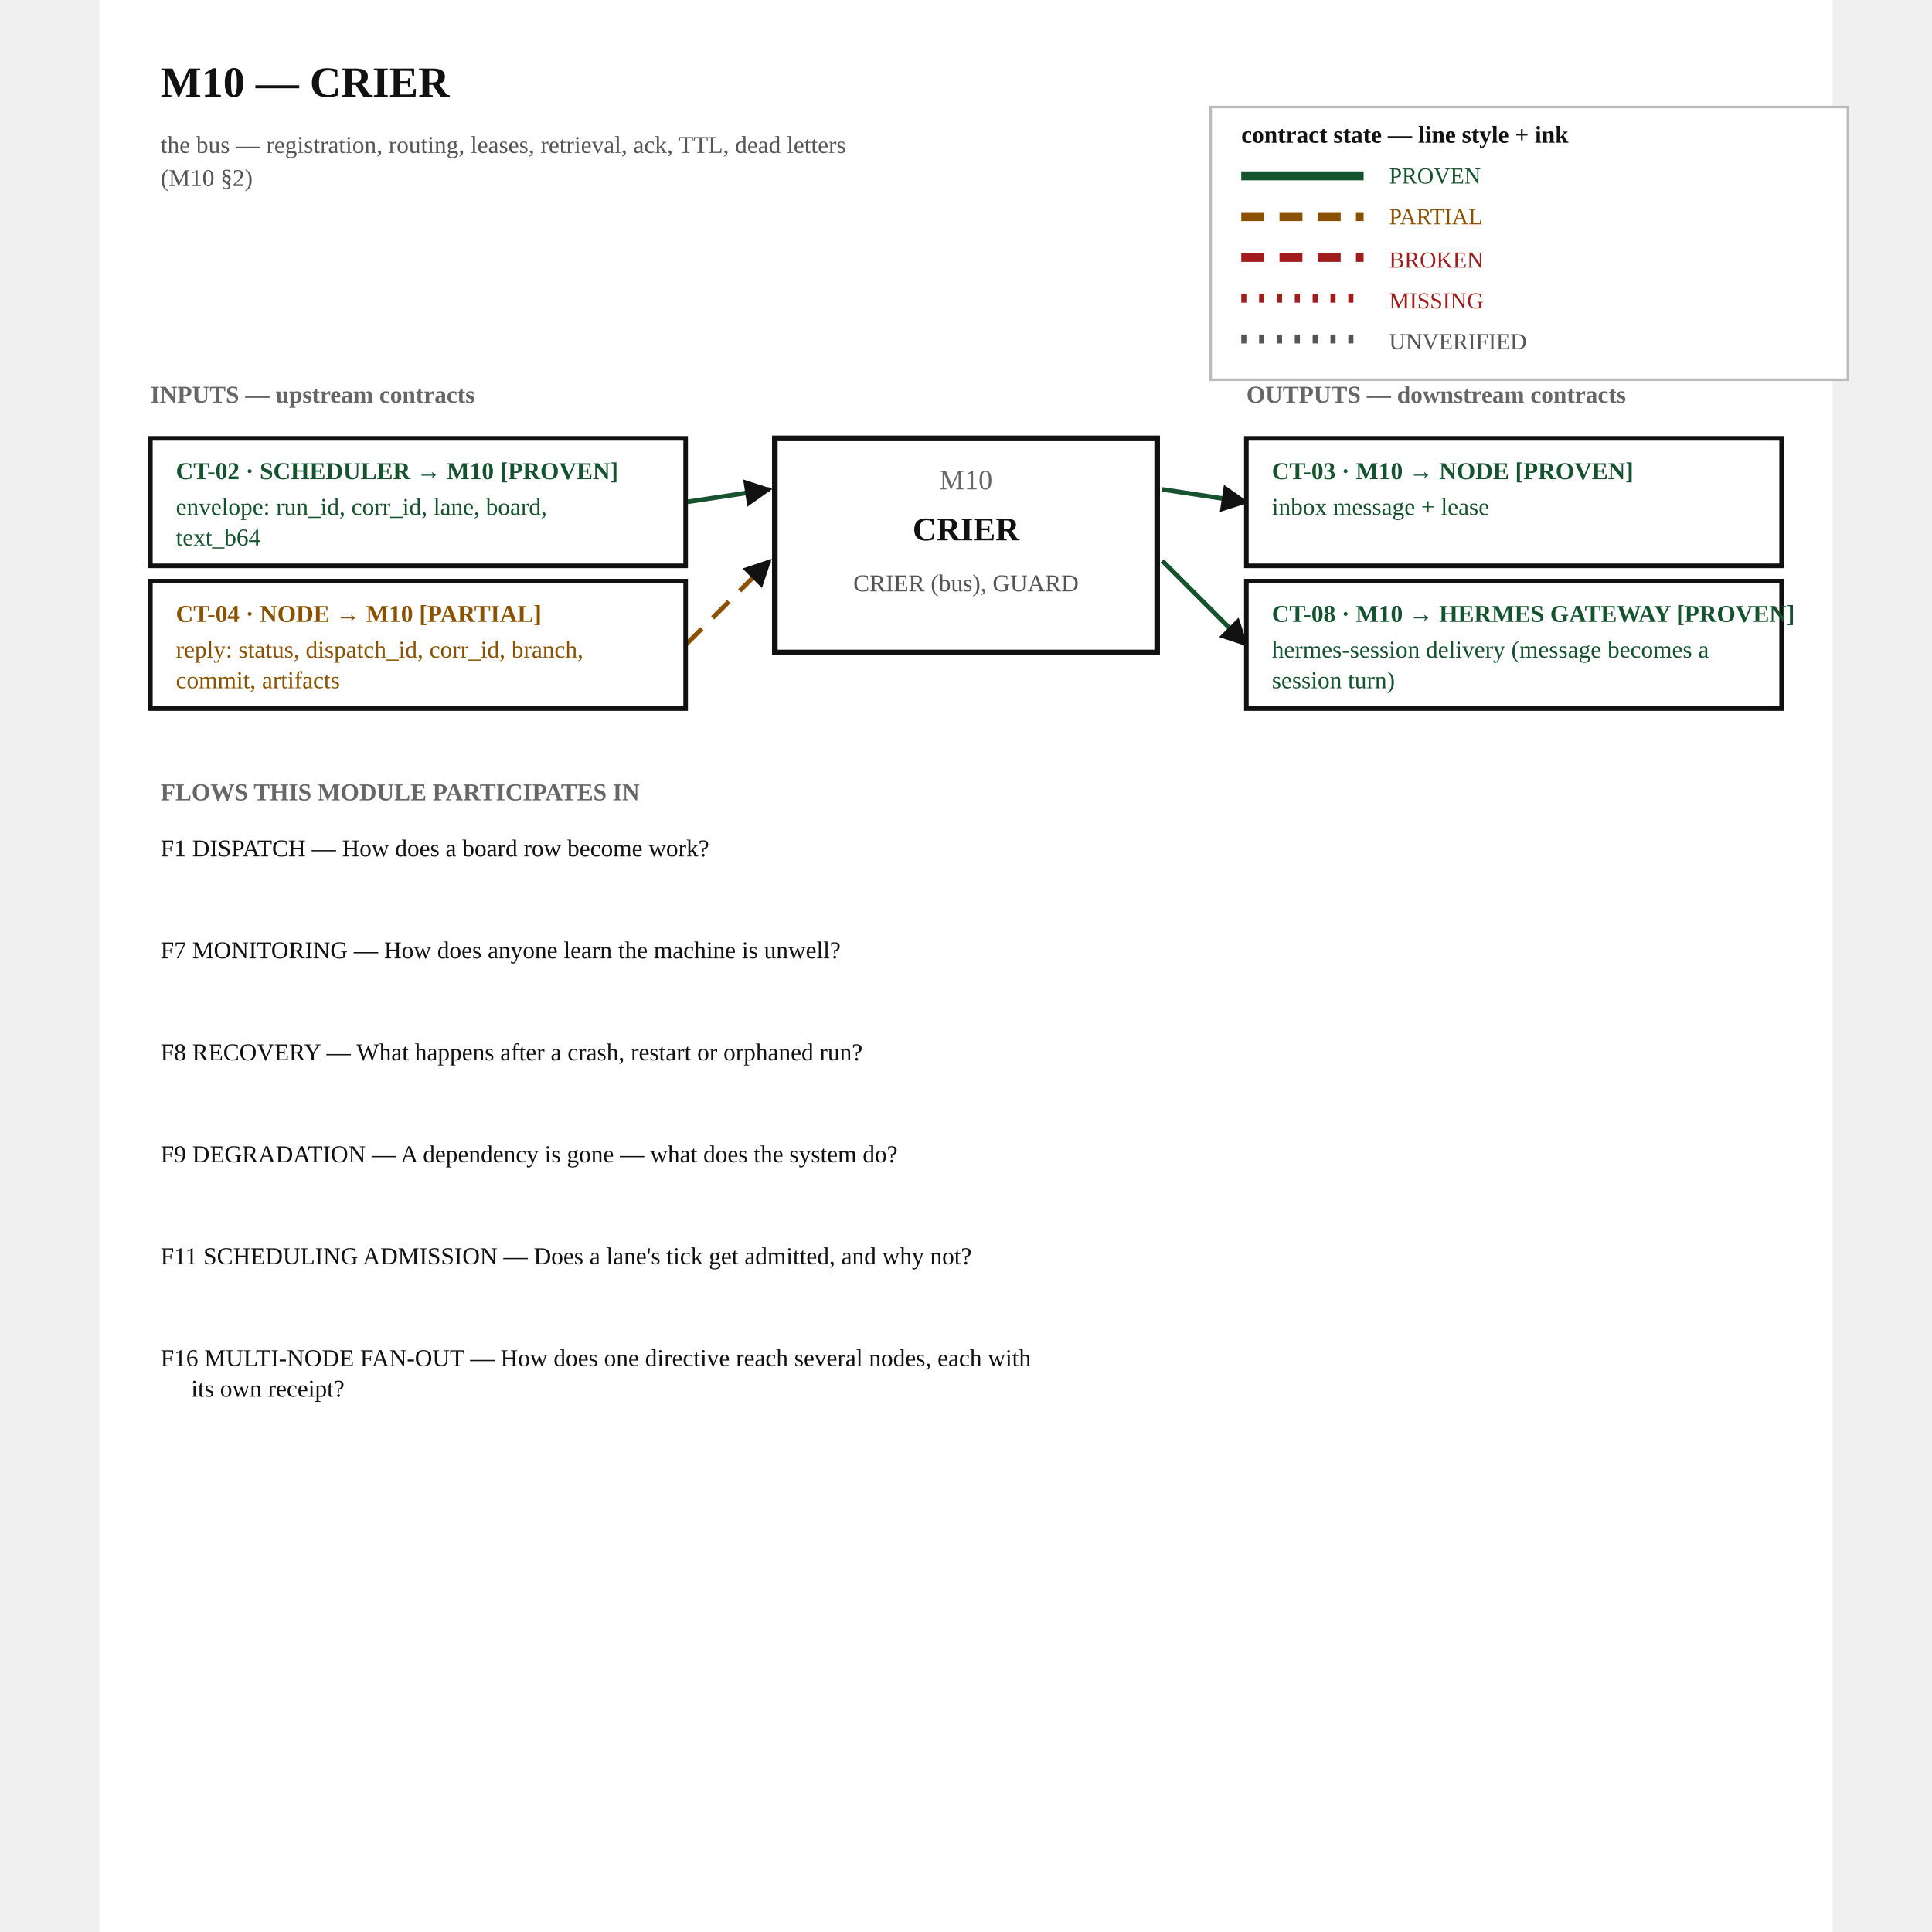
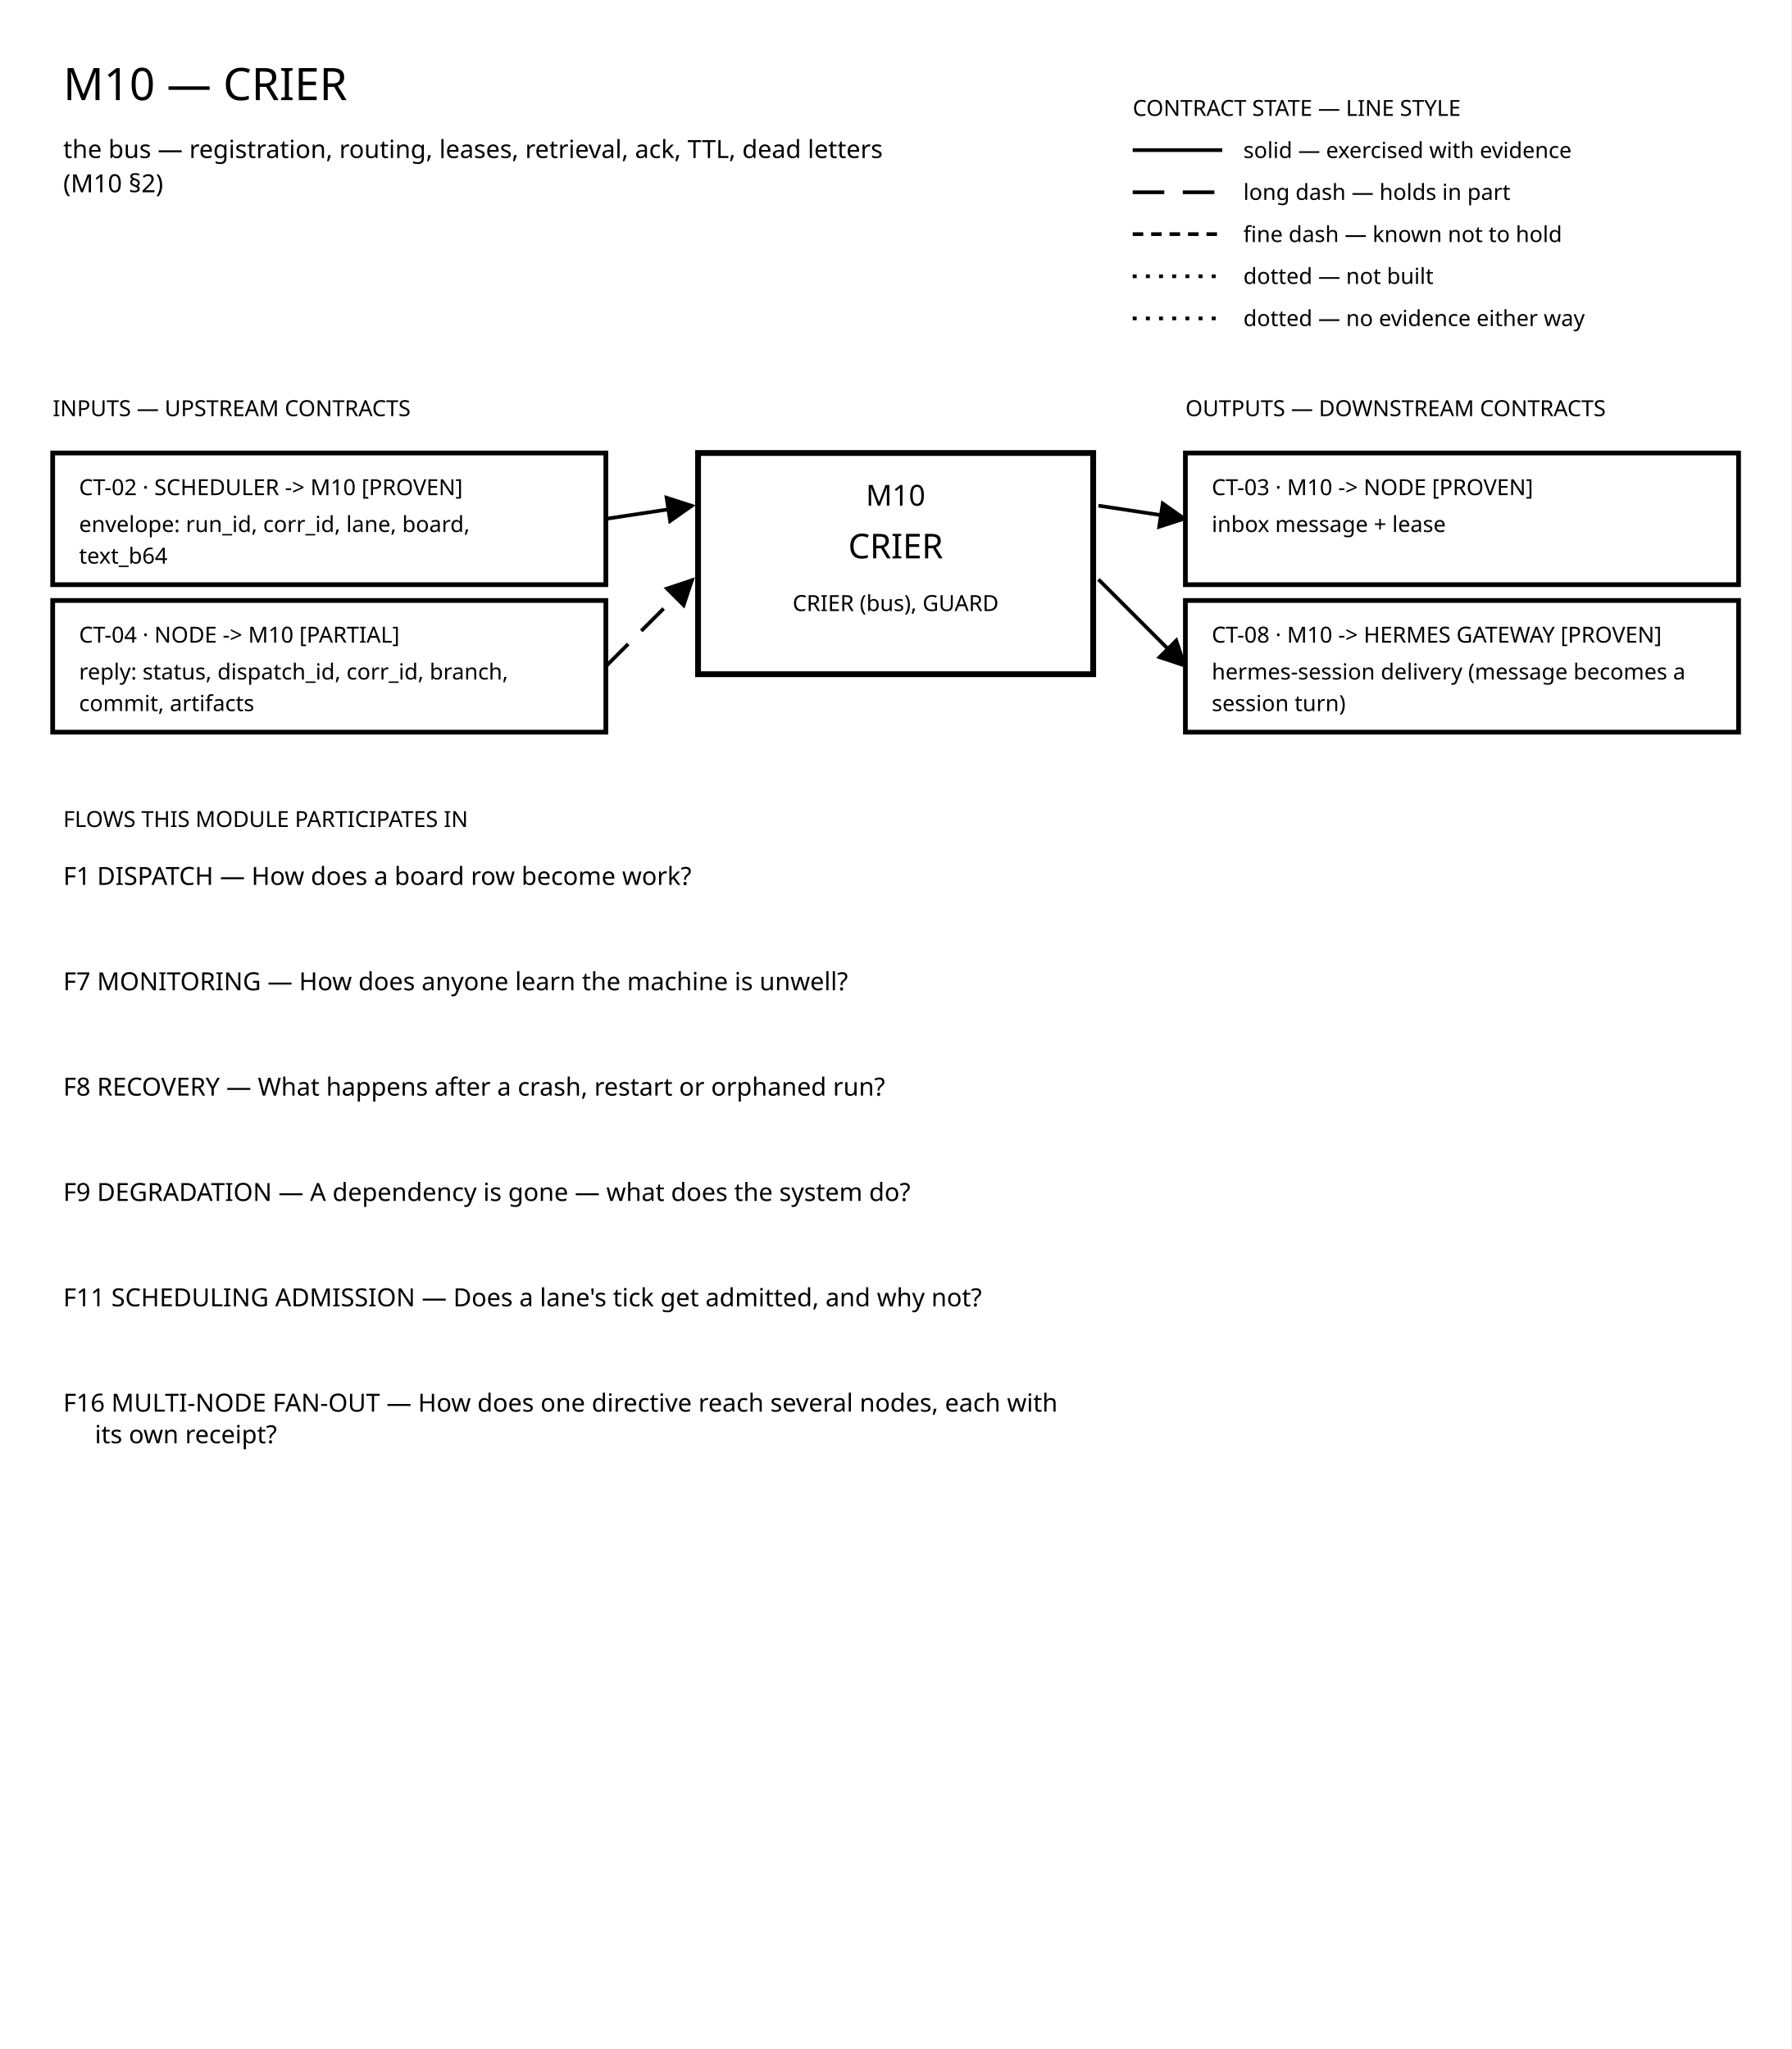
- <svg xmlns="http://www.w3.org/2000/svg" width="189.5mm" height="189.5mm" viewBox="0 0 680 758.0" preserveAspectRatio="xMidYMid meet">
-   <rect width="680" height="758.0" fill="#ffffff" />
+ <svg xmlns="http://www.w3.org/2000/svg" width="170.0mm" height="194.5mm" viewBox="0 0 680 778.0" preserveAspectRatio="xMidYMid meet">
+   <rect width="680" height="778.0" fill="#ffffff" />
  <defs>
-     <marker id="ar" viewBox="0 0 10 10" refX="9" refY="5" markerWidth="6" markerHeight="6" orient="auto">
-       <path d="M0,0 L10,5 L0,10 z" fill="#111111" />
+     <marker id="ar" viewBox="0 0 10 10" refX="9" refY="5" markerWidth="8" markerHeight="8" orient="auto">
+       <path d="M0,0 L10,5 L0,10 z" fill="#000000" />
    </marker>
  </defs>
-   <text x="24.0" y="38.0" font-size="17.00" font-weight="700" fill="#111111" text-anchor="start">M10 — CRIER</text>
-   <text x="24.0" y="60.0" font-size="9.50" font-weight="400" fill="#555555" text-anchor="start">the bus — registration, routing, leases, retrieval, ack, TTL, dead letters</text>
-   <text x="24.0" y="73.0" font-size="9.50" font-weight="400" fill="#555555" text-anchor="start">(M10 §2)</text>
-   <rect x="265.0" y="172.0" width="150.0" height="84.0" fill="#ffffff" stroke="#111111" stroke-width="2.2" />
-   <text x="340.0" y="192.0" font-size="11.00" font-weight="400" fill="#666666" text-anchor="middle">M10</text>
-   <text x="340.0" y="212.0" font-size="13.00" font-weight="700" fill="#111111" text-anchor="middle">CRIER</text>
-   <text x="340.0" y="232.0" font-size="9.50" font-weight="400" fill="#555555" text-anchor="middle">CRIER (bus), GUARD</text>
-   <text x="20.0" y="158.0" font-size="9.50" font-weight="700" fill="#666666" text-anchor="start">INPUTS — upstream contracts</text>
-   <line x1="230.0" y1="197.0" x2="263.0" y2="192.0" stroke="#14532d" stroke-width="1.8" marker-end="url(#ar)" />
-   <rect x="20.0" y="172.0" width="210.0" height="50.0" fill="#ffffff" stroke="#111111" stroke-width="1.8" />
-   <text x="30.0" y="188.0" font-size="9.50" font-weight="700" fill="#14532d" text-anchor="start">CT-02 · SCHEDULER → M10  [PROVEN]</text>
-   <text x="30.0" y="202.0" font-size="9.50" font-weight="400" fill="#14532d" text-anchor="start">envelope: run_id, corr_id, lane, board,</text>
-   <text x="30.0" y="214.0" font-size="9.50" font-weight="400" fill="#14532d" text-anchor="start">text_b64</text>
-   <line x1="230.0" y1="253.0" x2="263.0" y2="220.0" stroke="#8a5200" stroke-width="1.8" stroke-dasharray="9 6" marker-end="url(#ar)" />
-   <rect x="20.0" y="228.0" width="210.0" height="50.0" fill="#ffffff" stroke="#111111" stroke-width="1.8" />
-   <text x="30.0" y="244.0" font-size="9.50" font-weight="700" fill="#8a5200" text-anchor="start">CT-04 · NODE → M10  [PARTIAL]</text>
-   <text x="30.0" y="258.0" font-size="9.50" font-weight="400" fill="#8a5200" text-anchor="start">reply: status, dispatch_id, corr_id, branch,</text>
-   <text x="30.0" y="270.0" font-size="9.50" font-weight="400" fill="#8a5200" text-anchor="start">commit, artifacts</text>
-   <text x="450.0" y="158.0" font-size="9.50" font-weight="700" fill="#666666" text-anchor="start">OUTPUTS — downstream contracts</text>
-   <line x1="417.0" y1="192.0" x2="450.0" y2="197.0" stroke="#14532d" stroke-width="1.8" marker-end="url(#ar)" />
-   <rect x="450.0" y="172.0" width="210.0" height="50.0" fill="#ffffff" stroke="#111111" stroke-width="1.8" />
-   <text x="460.0" y="188.0" font-size="9.50" font-weight="700" fill="#14532d" text-anchor="start">CT-03 · M10 → NODE  [PROVEN]</text>
-   <text x="460.0" y="202.0" font-size="9.50" font-weight="400" fill="#14532d" text-anchor="start">inbox message + lease</text>
-   <line x1="417.0" y1="220.0" x2="450.0" y2="253.0" stroke="#14532d" stroke-width="1.8" marker-end="url(#ar)" />
-   <rect x="450.0" y="228.0" width="210.0" height="50.0" fill="#ffffff" stroke="#111111" stroke-width="1.8" />
-   <text x="460.0" y="244.0" font-size="9.50" font-weight="700" fill="#14532d" text-anchor="start">CT-08 · M10 → HERMES GATEWAY  [PROVEN]</text>
-   <text x="460.0" y="258.0" font-size="9.50" font-weight="400" fill="#14532d" text-anchor="start">hermes-session delivery (message becomes a</text>
-   <text x="460.0" y="270.0" font-size="9.50" font-weight="400" fill="#14532d" text-anchor="start">session turn)</text>
-   <text x="24.0" y="314.0" font-size="9.50" font-weight="700" fill="#666666" text-anchor="start">FLOWS THIS MODULE PARTICIPATES IN</text>
-   <text x="24.0" y="336.0" font-size="9.50" font-weight="400" fill="#111111" text-anchor="start">F1 DISPATCH — How does a board row become work?</text>
-   <text x="24.0" y="376.0" font-size="9.50" font-weight="400" fill="#111111" text-anchor="start">F7 MONITORING — How does anyone learn the machine is unwell?</text>
-   <text x="24.0" y="416.0" font-size="9.50" font-weight="400" fill="#111111" text-anchor="start">F8 RECOVERY — What happens after a crash, restart or orphaned run?</text>
-   <text x="24.0" y="456.0" font-size="9.50" font-weight="400" fill="#111111" text-anchor="start">F9 DEGRADATION — A dependency is gone — what does the system do?</text>
-   <text x="24.0" y="496.0" font-size="9.50" font-weight="400" fill="#111111" text-anchor="start">F11 SCHEDULING ADMISSION — Does a lane's tick get admitted, and why not?</text>
-   <text x="24.0" y="536.0" font-size="9.50" font-weight="400" fill="#111111" text-anchor="start">F16 MULTI-NODE FAN-OUT — How does one directive reach several nodes, each with</text>
-   <text x="36.0" y="548.0" font-size="9.50" font-weight="400" fill="#111111" text-anchor="start">its own receipt?</text>
-   <g id="legend">
-     <rect x="436" y="42" width="250" height="107" fill="#ffffff" stroke="#bbbbbb" stroke-width="1" />
-     <text x="448" y="56" font-size="9.5" font-weight="700" fill="#111111">contract state — line style + ink</text>
-     <line x1="448" y1="69" x2="496" y2="69" stroke="#14532d" stroke-width="3.5" />
-     <text x="506" y="72" font-size="9" fill="#14532d">PROVEN</text>
-     <line x1="448" y1="85" x2="496" y2="85" stroke="#8a5200" stroke-width="3.5" stroke-dasharray="9 6" />
-     <text x="506" y="88" font-size="9" fill="#8a5200">PARTIAL</text>
-     <line x1="448" y1="101" x2="496" y2="101" stroke="#a11d1d" stroke-width="3.5" stroke-dasharray="9 6" />
-     <text x="506" y="105" font-size="9" fill="#a11d1d">BROKEN</text>
-     <line x1="448" y1="117" x2="496" y2="117" stroke="#a11d1d" stroke-width="3.5" stroke-dasharray="2 5" />
-     <text x="506" y="121" font-size="9" fill="#a11d1d">MISSING</text>
-     <line x1="448" y1="133" x2="496" y2="133" stroke="#555555" stroke-width="3.5" stroke-dasharray="2 5" />
-     <text x="506" y="137" font-size="9" fill="#555555">UNVERIFIED</text>
+   <g font-family="Routed Gothic Narrow, Routed Gothic, sans-serif">
+     <text x="24.0" y="38.0" font-size="17.00" fill="#000000" text-anchor="start">M10 — CRIER</text>
+     <text x="24.0" y="60.0" font-size="9.50" fill="#000000" text-anchor="start">the bus — registration, routing, leases, retrieval, ack, TTL, dead letters</text>
+     <text x="24.0" y="73.0" font-size="9.50" fill="#000000" text-anchor="start">(M10 §2)</text>
+     <rect x="265.0" y="172.0" width="150.0" height="84.0" fill="#ffffff" stroke="#000000" stroke-width="2.2" />
+     <text x="340.0" y="192.0" font-size="11.00" fill="#000000" text-anchor="middle">M10</text>
+     <text x="340.0" y="212.0" font-size="13.00" fill="#000000" text-anchor="middle">CRIER</text>
+     <text x="340.0" y="232.0" font-size="8.40" fill="#000000" text-anchor="middle">CRIER (bus), GUARD</text>
+     <text x="20.0" y="158.0" font-size="8.40" fill="#000000" text-anchor="start">INPUTS — UPSTREAM CONTRACTS</text>
+     <polyline points="230.0,197.0 263.0,192.0" fill="none" stroke="#000000" stroke-width="1.4" marker-end="url(#ar)" />
+     <rect x="20.0" y="172.0" width="210.0" height="50.0" fill="#ffffff" stroke="#000000" stroke-width="1.8" />
+     <text x="30.0" y="188.0" font-size="8.40" fill="#000000" text-anchor="start">CT-02 · SCHEDULER -&gt; M10  [PROVEN]</text>
+     <text x="30.0" y="202.0" font-size="8.40" fill="#000000" text-anchor="start">envelope: run_id, corr_id, lane, board,</text>
+     <text x="30.0" y="214.0" font-size="8.40" fill="#000000" text-anchor="start">text_b64</text>
+     <polyline points="230.0,253.0 263.0,220.0" fill="none" stroke="#000000" stroke-width="1.4" stroke-dasharray="12 7" marker-end="url(#ar)" />
+     <rect x="20.0" y="228.0" width="210.0" height="50.0" fill="#ffffff" stroke="#000000" stroke-width="1.8" />
+     <text x="30.0" y="244.0" font-size="8.40" fill="#000000" text-anchor="start">CT-04 · NODE -&gt; M10  [PARTIAL]</text>
+     <text x="30.0" y="258.0" font-size="8.40" fill="#000000" text-anchor="start">reply: status, dispatch_id, corr_id, branch,</text>
+     <text x="30.0" y="270.0" font-size="8.40" fill="#000000" text-anchor="start">commit, artifacts</text>
+     <text x="450.0" y="158.0" font-size="8.40" fill="#000000" text-anchor="start">OUTPUTS — DOWNSTREAM CONTRACTS</text>
+     <polyline points="417.0,192.0 450.0,197.0" fill="none" stroke="#000000" stroke-width="1.4" marker-end="url(#ar)" />
+     <rect x="450.0" y="172.0" width="210.0" height="50.0" fill="#ffffff" stroke="#000000" stroke-width="1.8" />
+     <text x="460.0" y="188.0" font-size="8.40" fill="#000000" text-anchor="start">CT-03 · M10 -&gt; NODE  [PROVEN]</text>
+     <text x="460.0" y="202.0" font-size="8.40" fill="#000000" text-anchor="start">inbox message + lease</text>
+     <polyline points="417.0,220.0 450.0,253.0" fill="none" stroke="#000000" stroke-width="1.4" marker-end="url(#ar)" />
+     <rect x="450.0" y="228.0" width="210.0" height="50.0" fill="#ffffff" stroke="#000000" stroke-width="1.8" />
+     <text x="460.0" y="244.0" font-size="8.40" fill="#000000" text-anchor="start">CT-08 · M10 -&gt; HERMES GATEWAY  [PROVEN]</text>
+     <text x="460.0" y="258.0" font-size="8.40" fill="#000000" text-anchor="start">hermes-session delivery (message becomes a</text>
+     <text x="460.0" y="270.0" font-size="8.40" fill="#000000" text-anchor="start">session turn)</text>
+     <text x="24.0" y="314.0" font-size="8.40" fill="#000000" text-anchor="start">FLOWS THIS MODULE PARTICIPATES IN</text>
+     <text x="24.0" y="336.0" font-size="9.50" fill="#000000" text-anchor="start">F1 DISPATCH — How does a board row become work?</text>
+     <text x="24.0" y="376.0" font-size="9.50" fill="#000000" text-anchor="start">F7 MONITORING — How does anyone learn the machine is unwell?</text>
+     <text x="24.0" y="416.0" font-size="9.50" fill="#000000" text-anchor="start">F8 RECOVERY — What happens after a crash, restart or orphaned run?</text>
+     <text x="24.0" y="456.0" font-size="9.50" fill="#000000" text-anchor="start">F9 DEGRADATION — A dependency is gone — what does the system do?</text>
+     <text x="24.0" y="496.0" font-size="9.50" fill="#000000" text-anchor="start">F11 SCHEDULING ADMISSION — Does a lane's tick get admitted, and why not?</text>
+     <text x="24.0" y="536.0" font-size="9.50" fill="#000000" text-anchor="start">F16 MULTI-NODE FAN-OUT — How does one directive reach several nodes, each with</text>
+     <text x="36.0" y="548.0" font-size="9.50" fill="#000000" text-anchor="start">its own receipt?</text>
+     <text x="430.0" y="44.0" font-size="8.40" fill="#000000" text-anchor="start">CONTRACT STATE — LINE STYLE</text>
+     <polyline points="430.0,57.0 464.0,57.0" fill="none" stroke="#000000" stroke-width="1.4" />
+     <text x="472.0" y="60.0" font-size="8.40" fill="#000000" text-anchor="start">solid — exercised with evidence</text>
+     <polyline points="430.0,73.0 464.0,73.0" fill="none" stroke="#000000" stroke-width="1.4" stroke-dasharray="12 7" />
+     <text x="472.0" y="75.9" font-size="8.40" fill="#000000" text-anchor="start">long dash — holds in part</text>
+     <polyline points="430.0,88.9 464.0,88.9" fill="none" stroke="#000000" stroke-width="1.4" stroke-dasharray="4 3" />
+     <text x="472.0" y="91.9" font-size="8.40" fill="#000000" text-anchor="start">fine dash — known not to hold</text>
+     <polyline points="430.0,104.9 464.0,104.9" fill="none" stroke="#000000" stroke-width="1.4" stroke-dasharray="1.5 3.5" />
+     <text x="472.0" y="107.8" font-size="8.40" fill="#000000" text-anchor="start">dotted — not built</text>
+     <polyline points="430.0,120.9 464.0,120.9" fill="none" stroke="#000000" stroke-width="1.4" stroke-dasharray="1.5 3.5" />
+     <text x="472.0" y="123.8" font-size="8.40" fill="#000000" text-anchor="start">dotted — no evidence either way</text>
  </g>
</svg>
